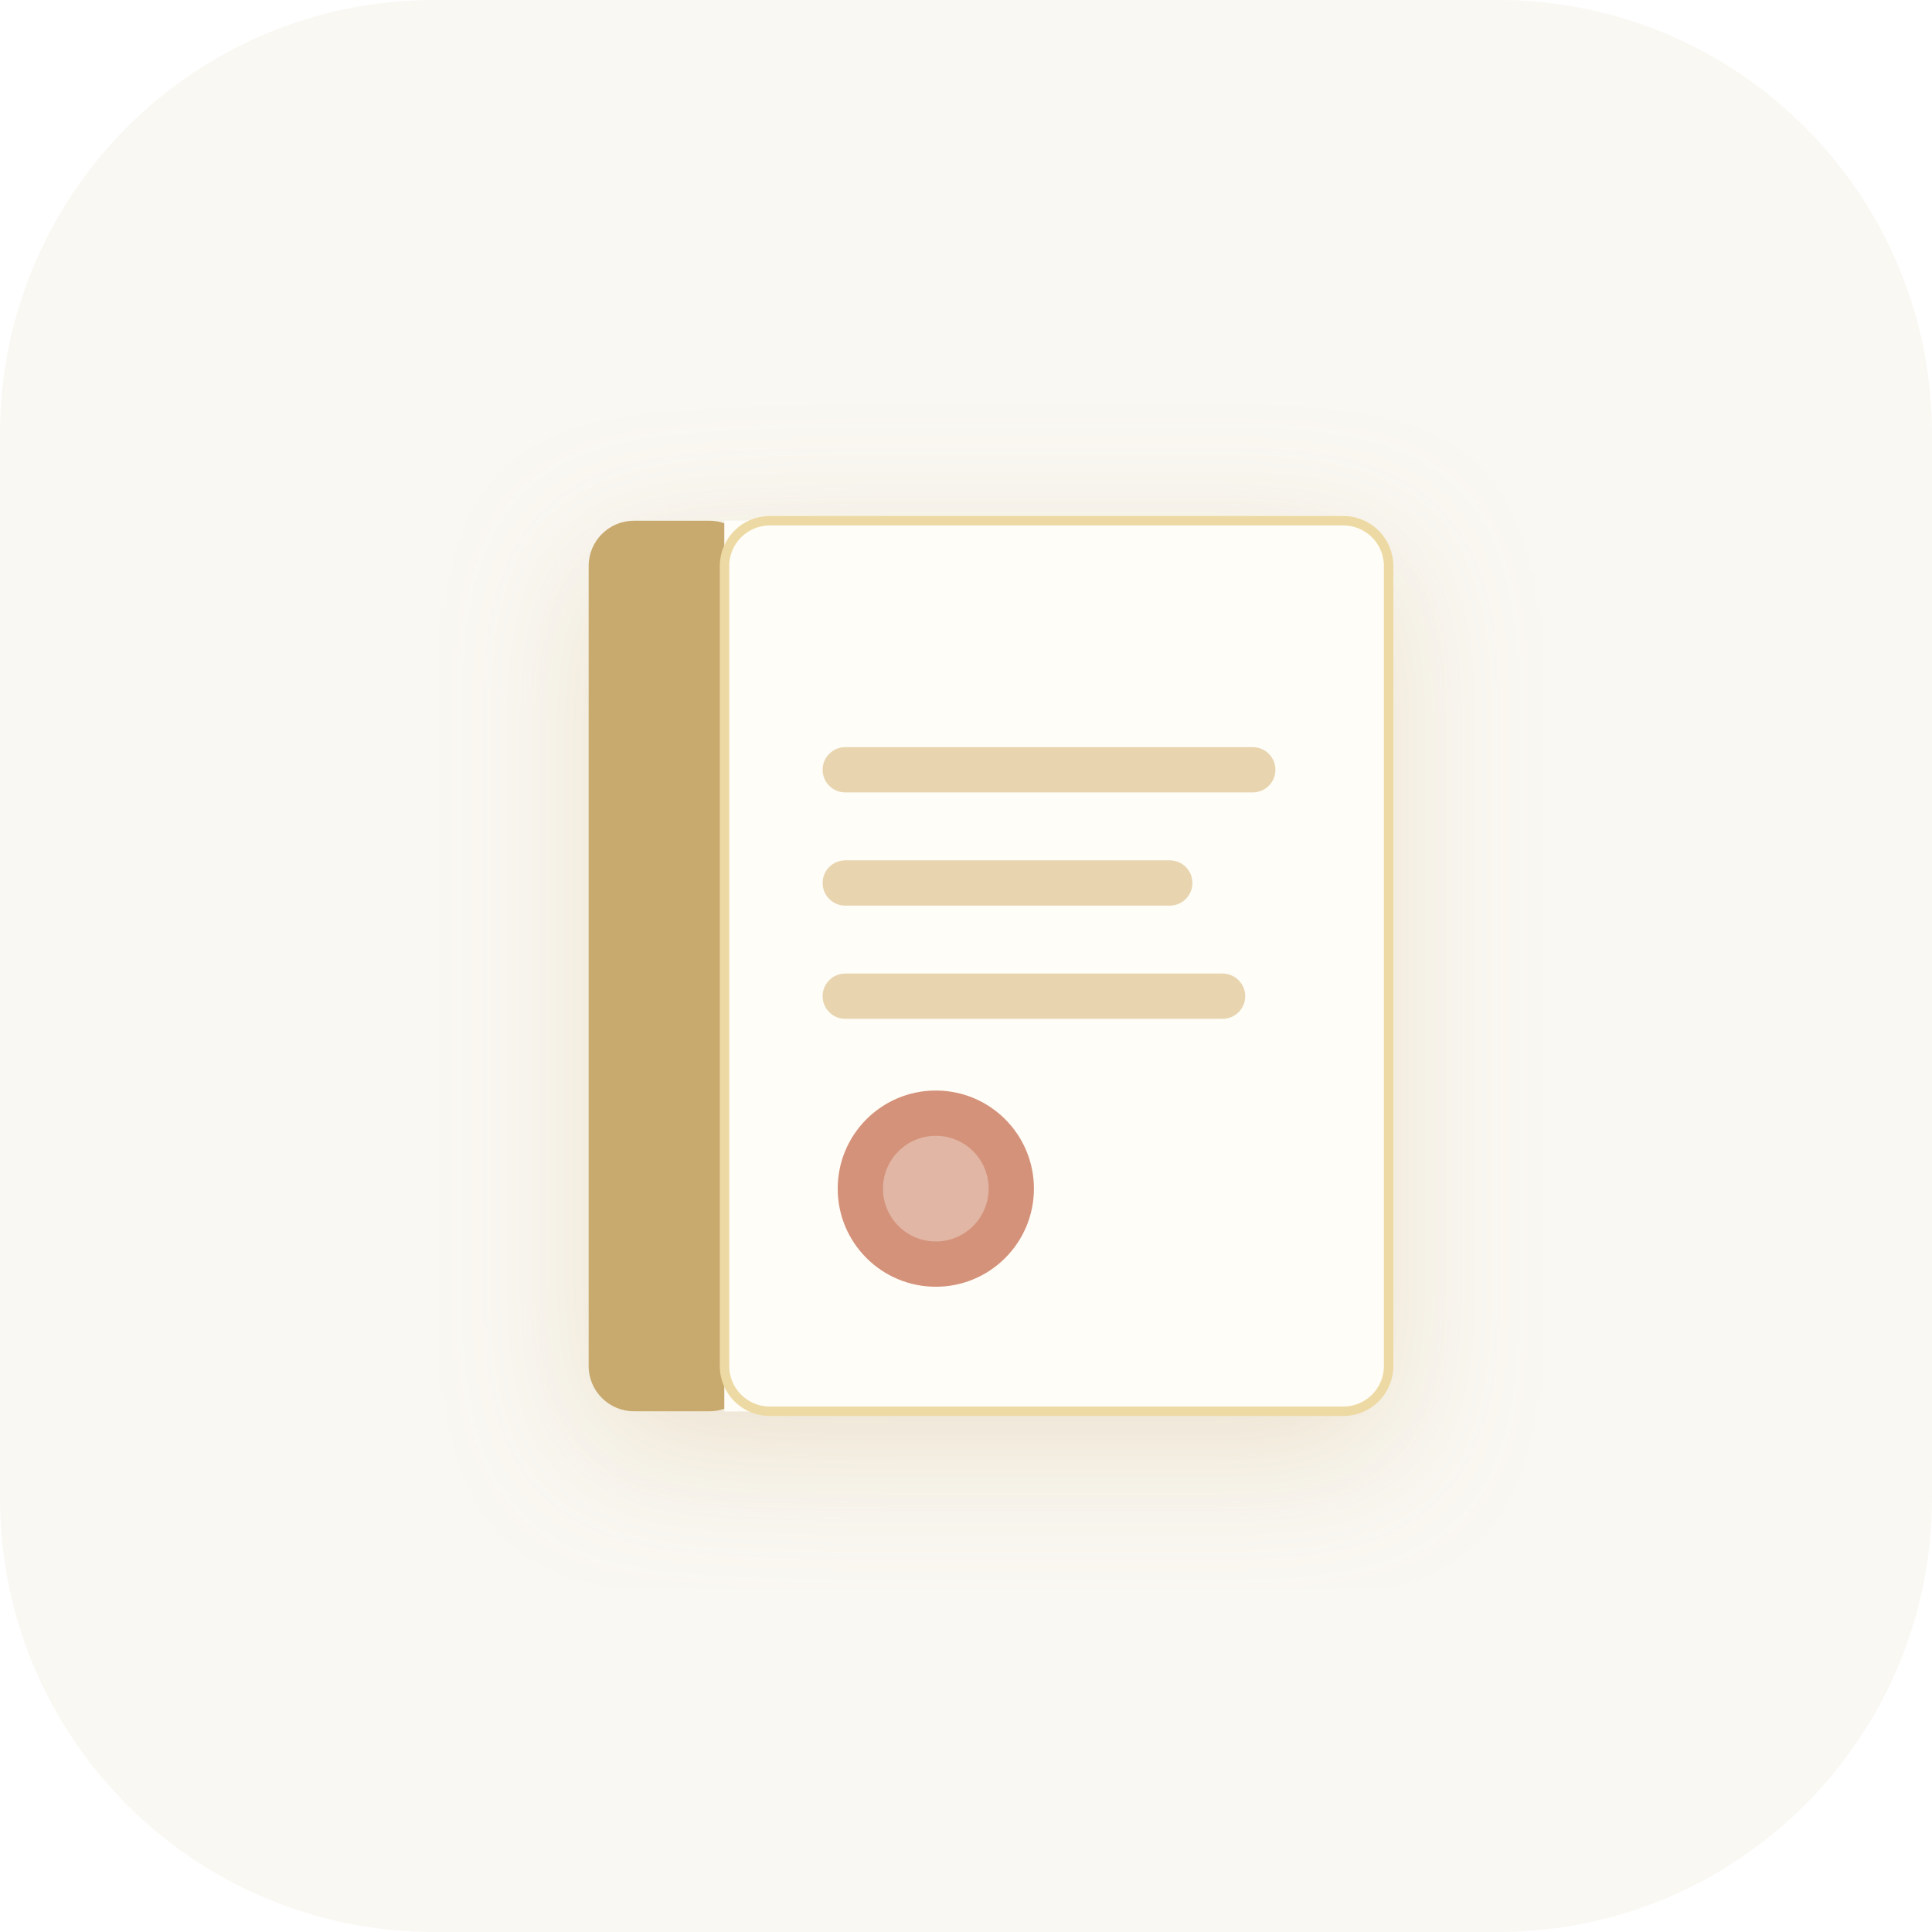
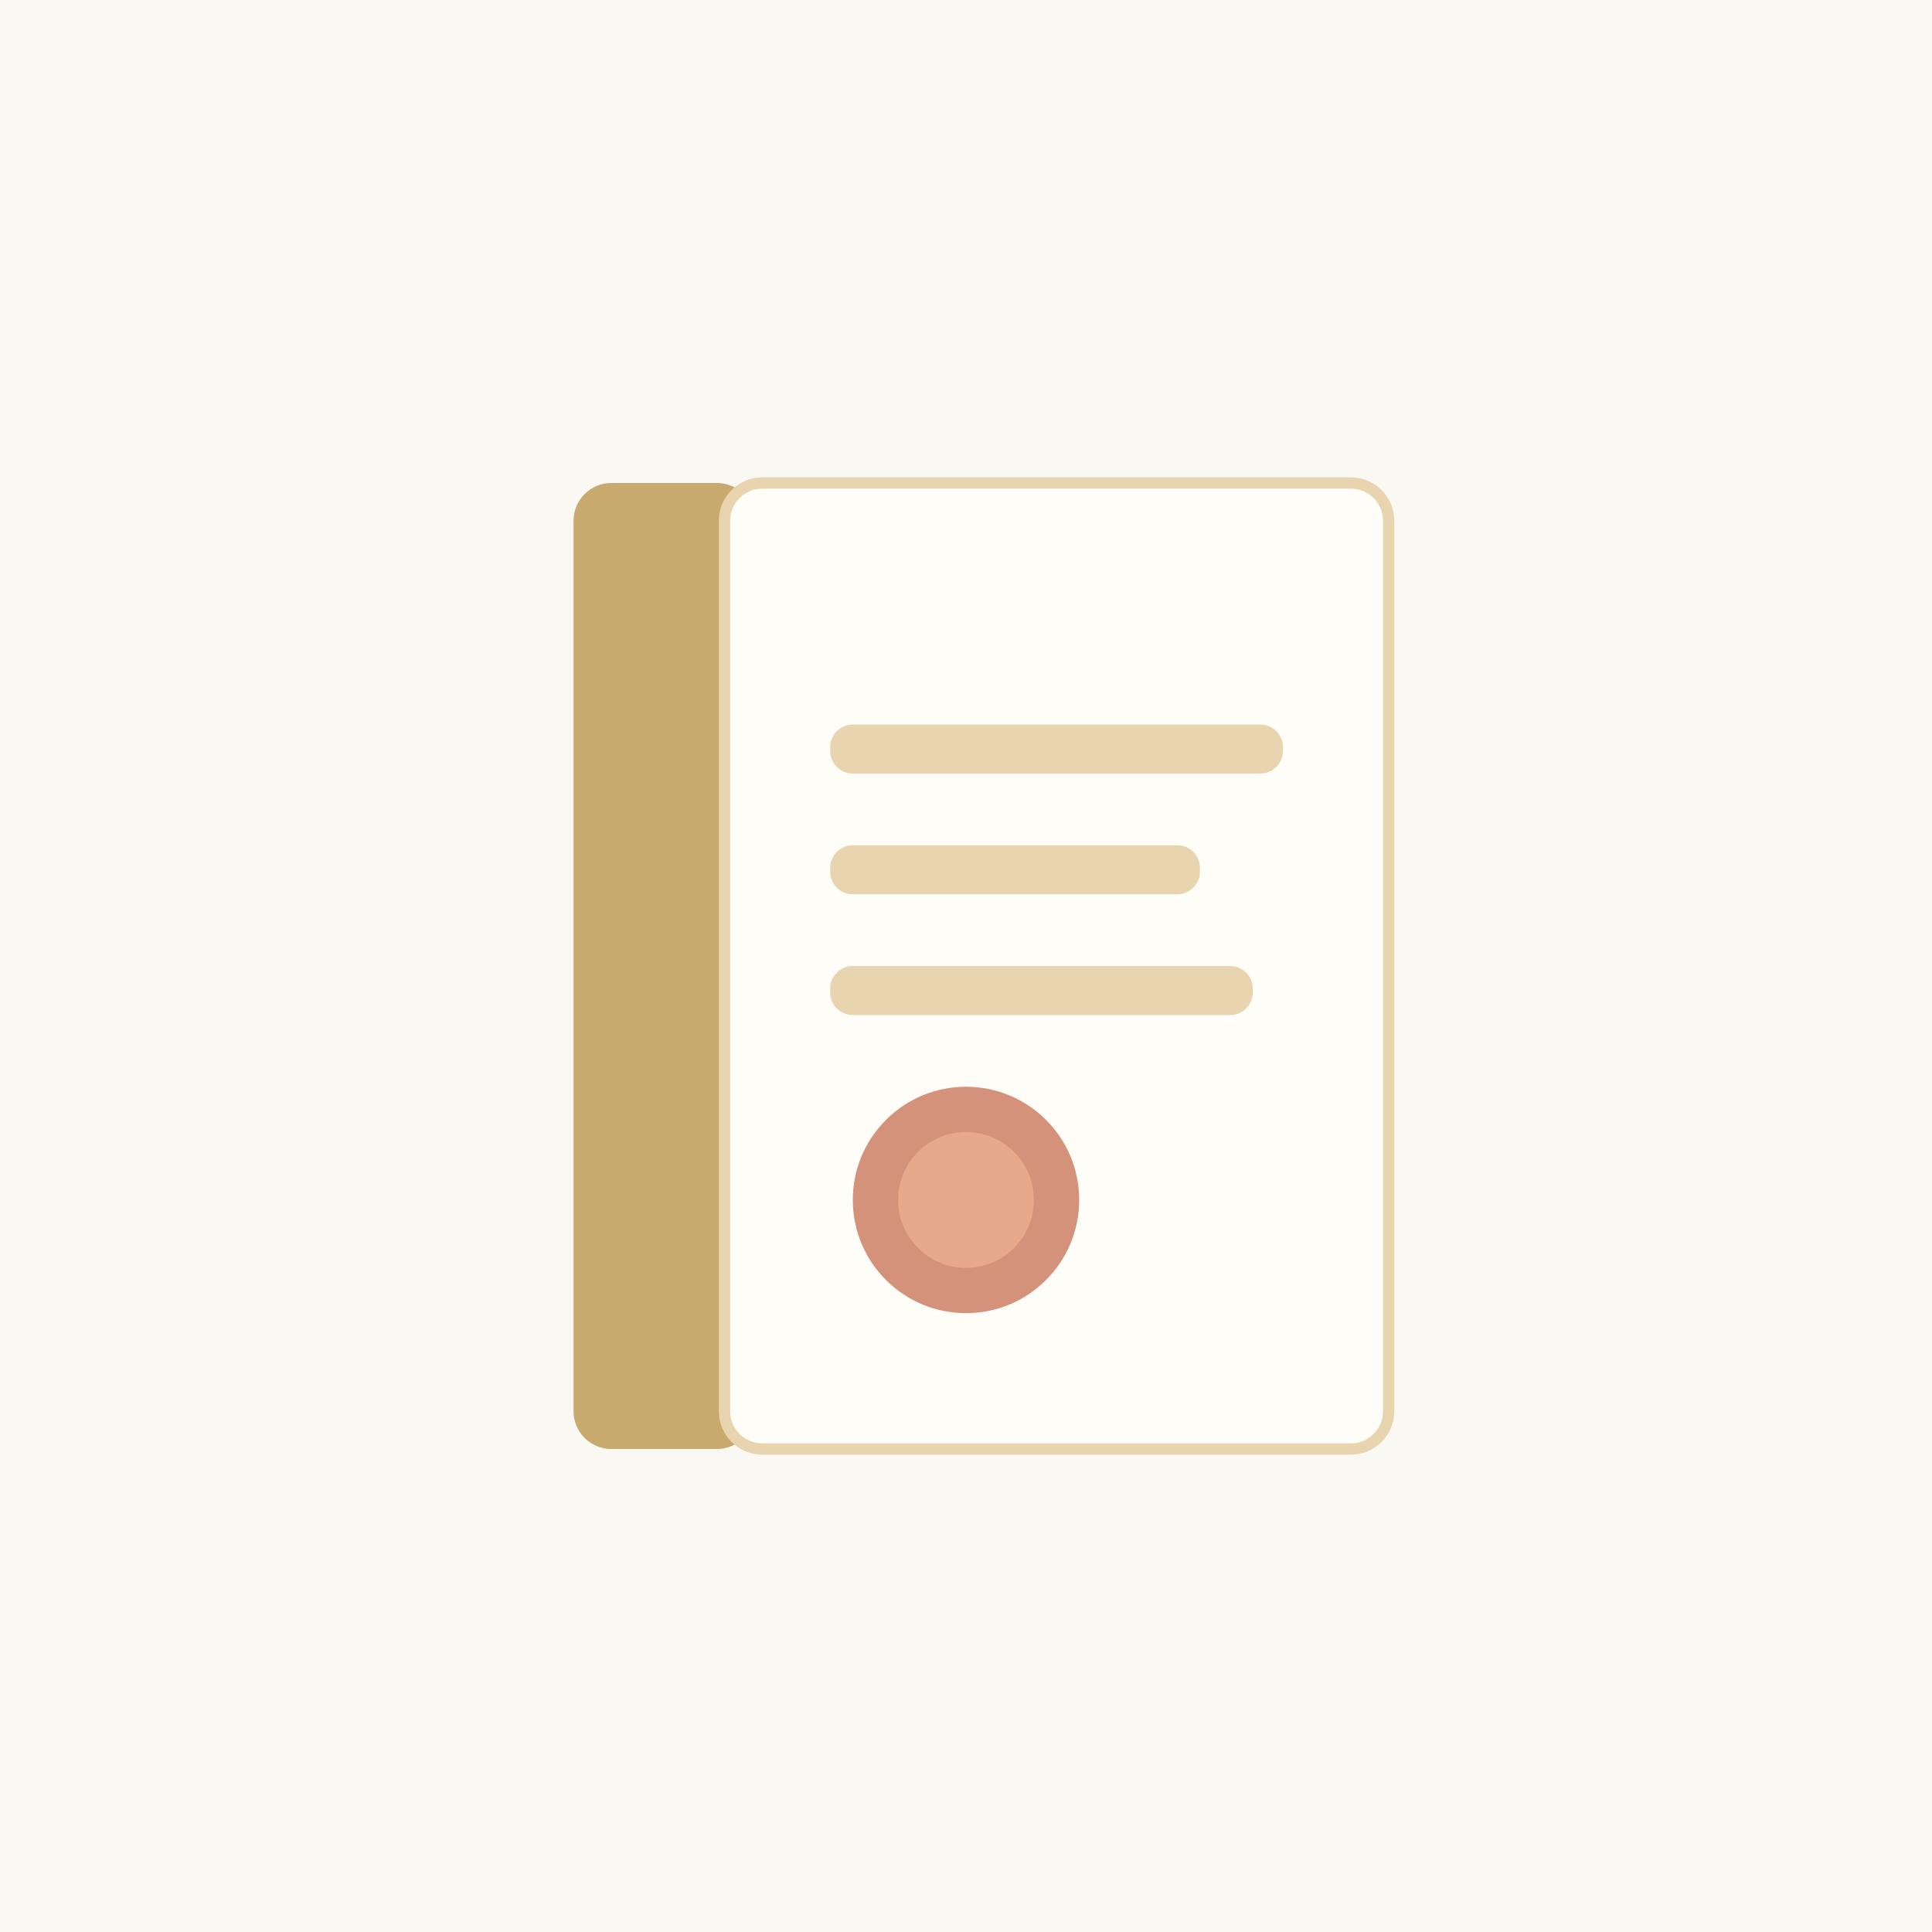
<svg xmlns="http://www.w3.org/2000/svg" viewBox="0 0 512 512">
-   <defs>
-     <filter id="shadow" x="-20%" y="-20%" width="140%" height="140%">
-       <feDropShadow dx="0" dy="10" stdDeviation="18" flood-color="#C8A96E" flood-opacity="0.28" />
-     </filter>
-   </defs>
-   <rect width="512" height="512" rx="115" fill="#FAF8F3" />
-   <g filter="url(#shadow)">
-     <rect x="156" y="138" width="44" height="236" rx="12" fill="#C8A96E" />
-     <rect x="192" y="138" width="168" height="236" rx="0" fill="#FFFDF7" />
-     <rect x="344" y="138" width="16" height="236" rx="0" fill="#FFFDF7" />
-     <rect x="192" y="138" width="176" height="236" rx="12" fill="#FFFDF7" />
-     <rect x="192" y="138" width="12" height="236" fill="#FFFDF7" />
-     <rect x="192" y="138" width="176" height="236" rx="12" fill="none" stroke="#EDD9A3" stroke-width="2.5" />
-   </g>
-   <rect x="218" y="198" width="120" height="12" rx="6" fill="#E8D5B0" />
-   <rect x="218" y="228" width="98" height="12" rx="6" fill="#E8D5B0" />
-   <rect x="218" y="258" width="112" height="12" rx="6" fill="#E8D5B0" />
-   <circle cx="248" cy="315" r="26" fill="#D4927A" />
-   <circle cx="248" cy="315" r="14" fill="#FAF8F3" opacity="0.35" />
+   <rect width="512" height="512" fill="#FAF8F3" />
+   <rect x="152" y="128" width="48" height="256" rx="10" fill="#C8A96E" />
+   <rect x="192" y="128" width="176" height="256" rx="10" fill="#FFFDF7" />
+   <rect x="192" y="128" width="176" height="256" rx="10" fill="none" stroke="#E8D5B0" stroke-width="3" />
+   <rect x="220" y="192" width="120" height="13" rx="6" fill="#E8D5B0" />
+   <rect x="220" y="224" width="98" height="13" rx="6" fill="#E8D5B0" />
+   <rect x="220" y="256" width="112" height="13" rx="6" fill="#E8D5B0" />
+   <circle cx="256" cy="318" r="30" fill="#D4927A" />
+   <circle cx="256" cy="318" r="18" fill="#E8A88C" />
</svg>
